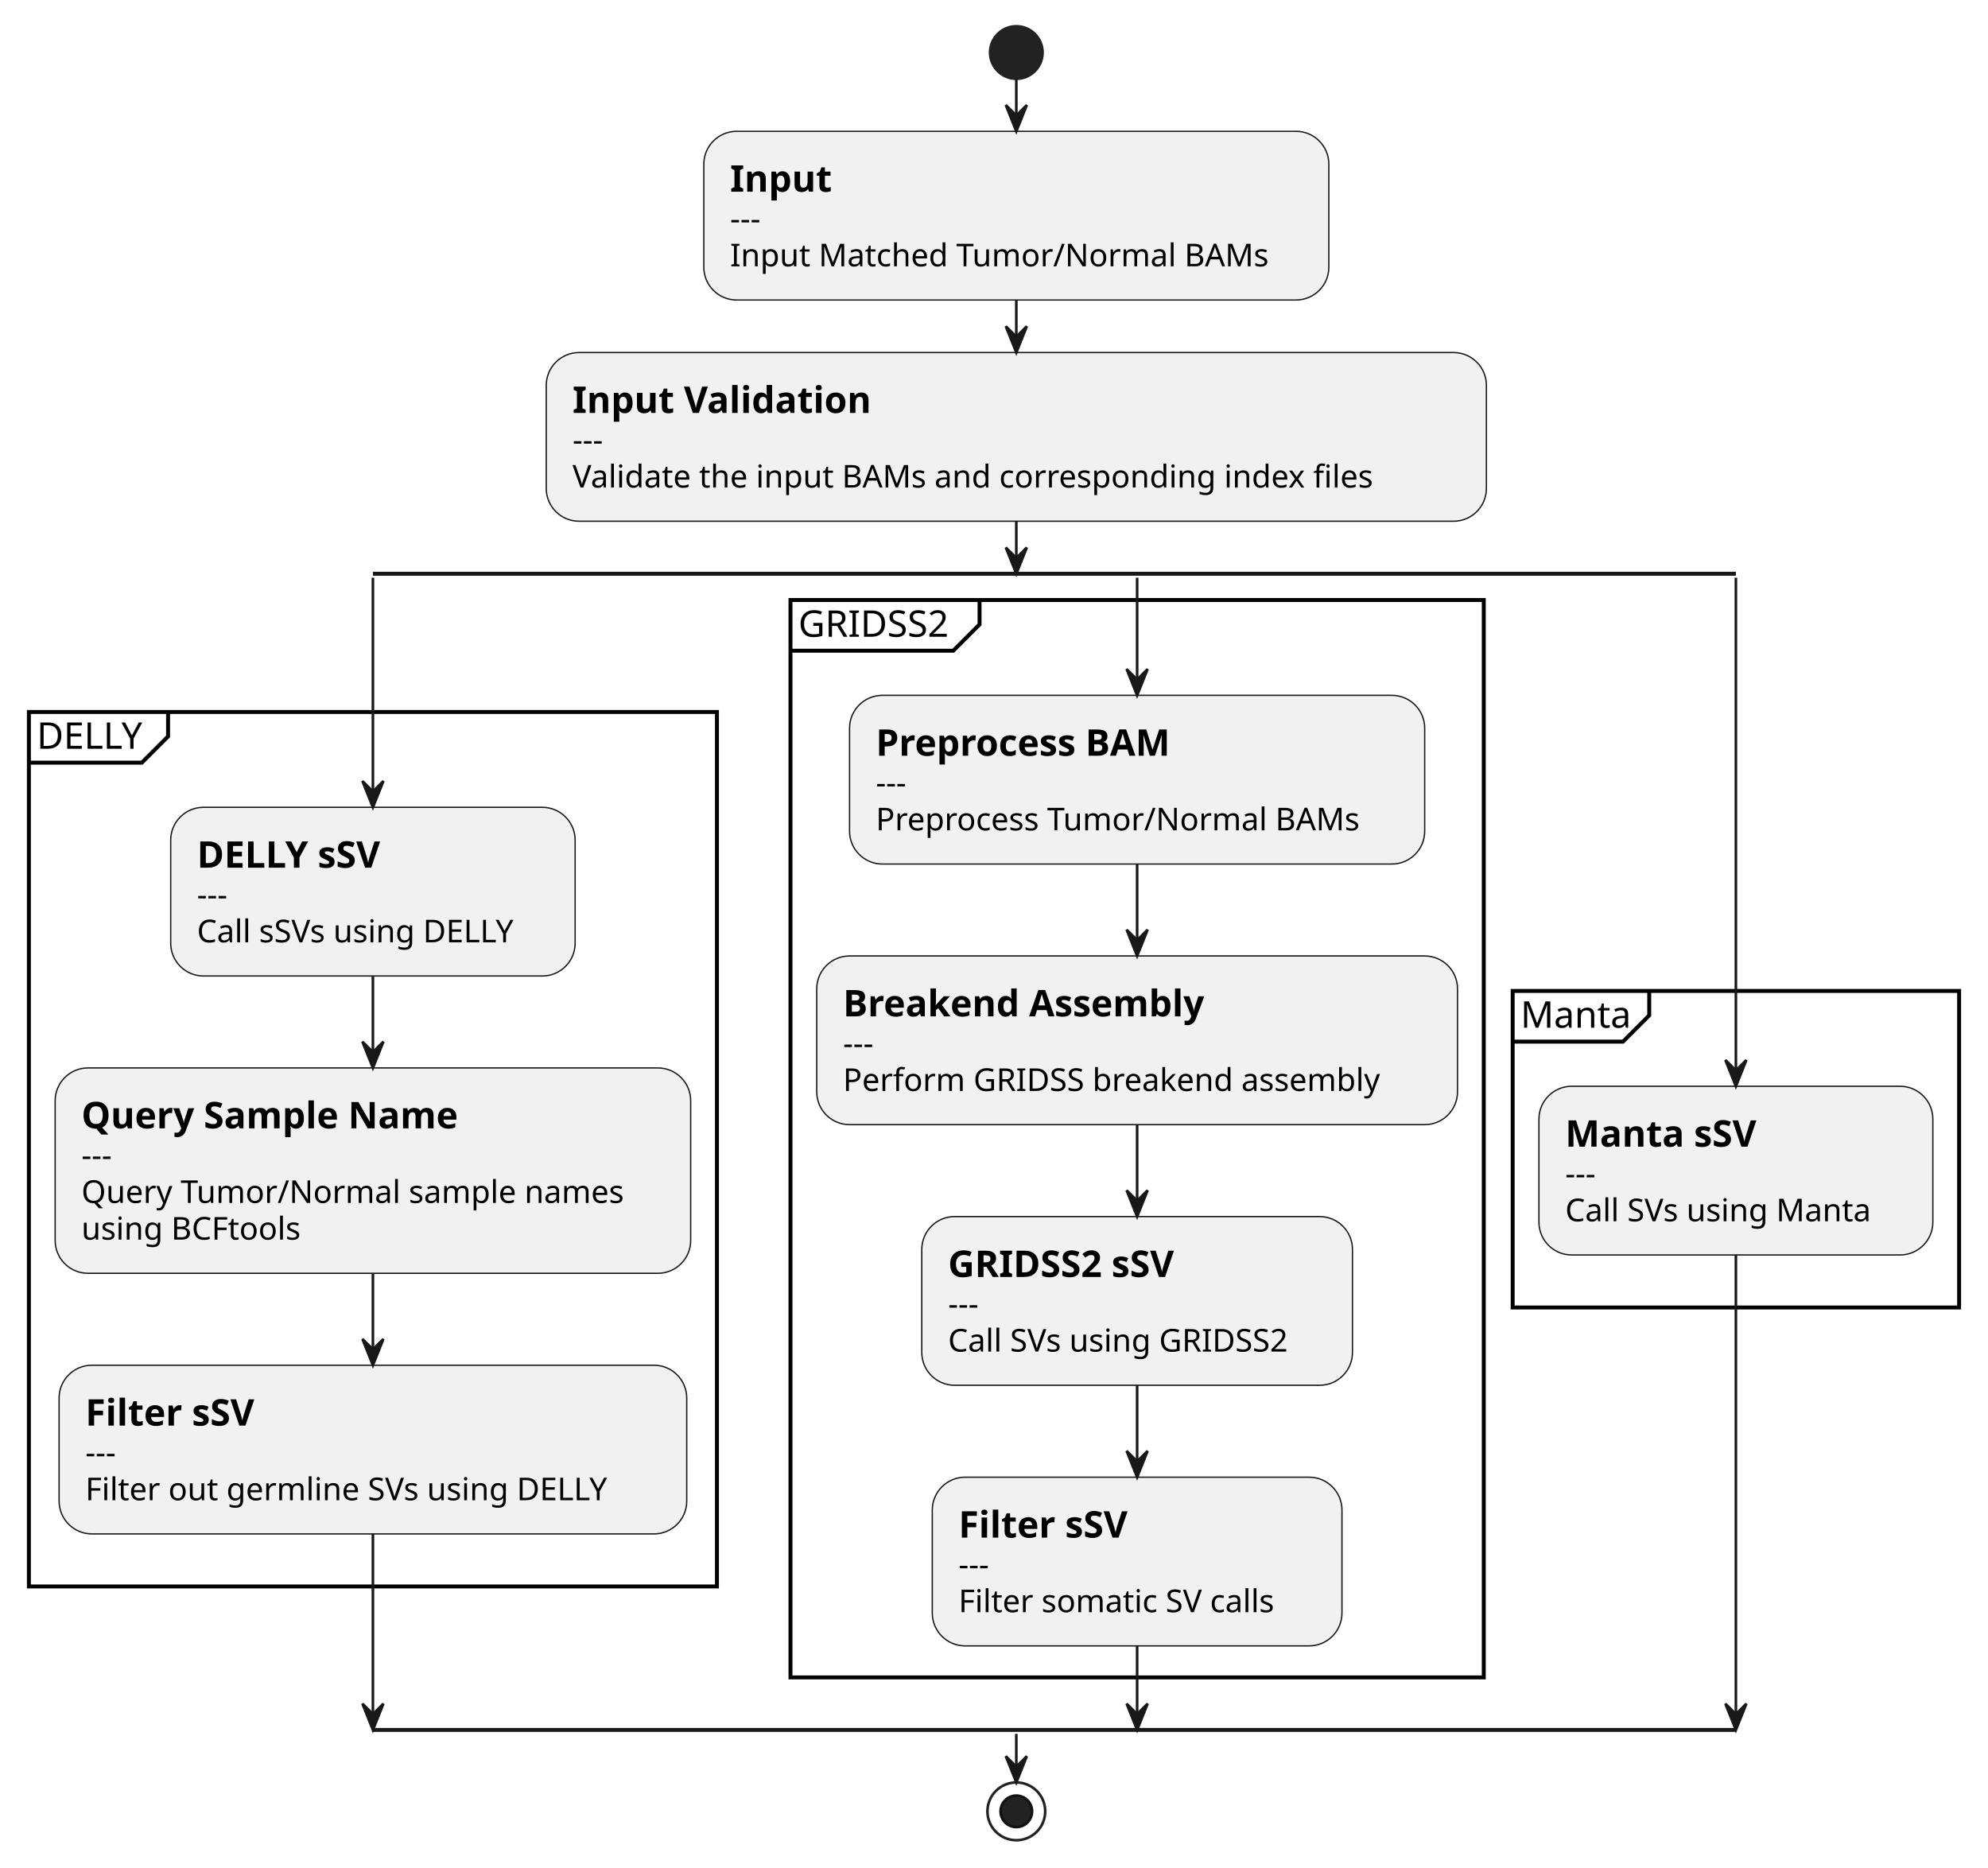
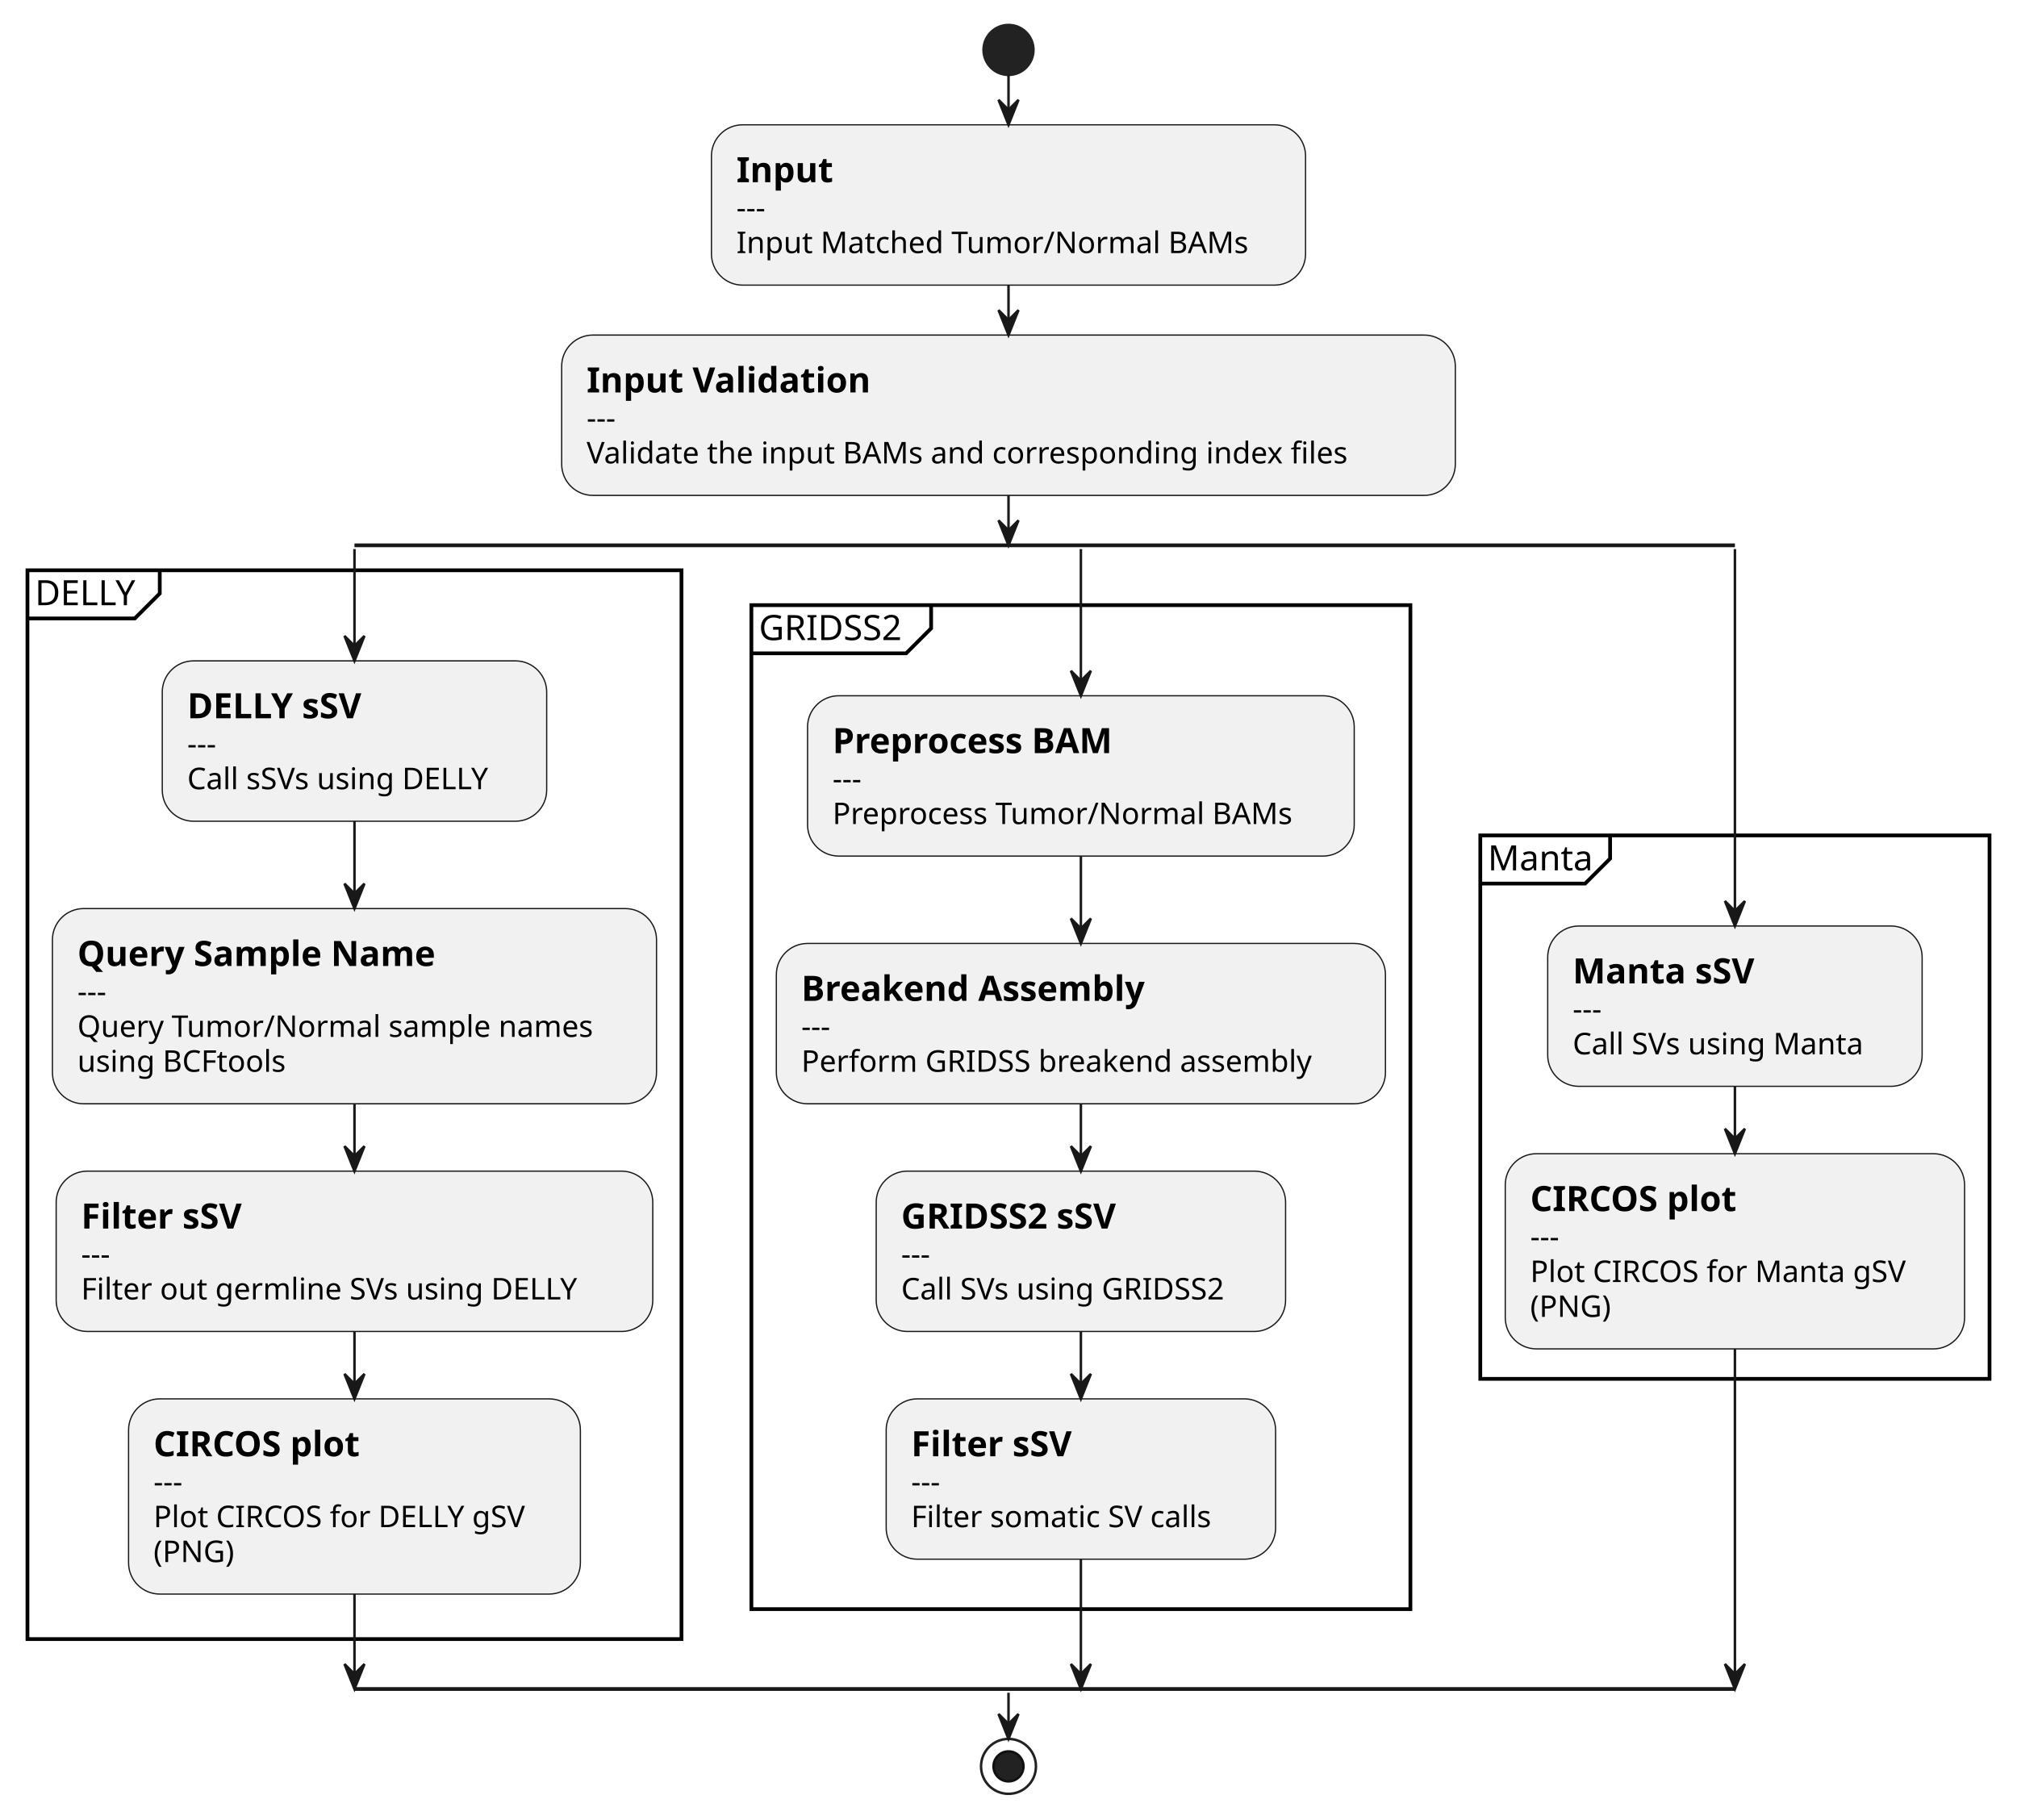
- <svg xmlns="http://www.w3.org/2000/svg" contentStyleType="text/css" height="711px" preserveAspectRatio="none" style="width:757px;height:711px;background:#FFFFFF;" version="1.1" viewBox="0 0 757 711" width="757px" zoomAndPan="magnify">
+ <svg xmlns="http://www.w3.org/2000/svg" contentStyleType="text/css" height="729px" preserveAspectRatio="none" style="width:808px;height:729px;background:#FFFFFF;" version="1.1" viewBox="0 0 808 729" width="808px" zoomAndPan="magnify">
  <defs />
  <g>
-     <ellipse cx="387" cy="20" fill="#222222" rx="10" ry="10" style="stroke:#222222;stroke-width:1.0;" />
-     <rect fill="#F1F1F1" height="64.234" rx="12.5" ry="12.5" style="stroke:#181818;stroke-width:0.5;" width="238" x="268" y="50" />
-     <text fill="#000000" font-family="sans-serif" font-size="14" font-weight="bold" lengthAdjust="spacing" textLength="40" x="278" y="72.995">Input</text>
-     <text fill="#000000" font-family="sans-serif" font-size="12" lengthAdjust="spacing" textLength="12" x="278" y="87.436">---</text>
-     <text fill="#000000" font-family="sans-serif" font-size="12" lengthAdjust="spacing" textLength="218" x="278" y="101.404">Input Matched Tumor/Normal BAMs</text>
-     <rect fill="#F1F1F1" height="64.234" rx="12.5" ry="12.5" style="stroke:#181818;stroke-width:0.5;" width="358" x="208" y="134.234" />
-     <text fill="#000000" font-family="sans-serif" font-size="14" font-weight="bold" lengthAdjust="spacing" textLength="122" x="218" y="157.23">Input Validation</text>
-     <text fill="#000000" font-family="sans-serif" font-size="12" lengthAdjust="spacing" textLength="12" x="218" y="171.67">---</text>
-     <text fill="#000000" font-family="sans-serif" font-size="12" lengthAdjust="spacing" textLength="338" x="218" y="185.639">Validate the input BAMs and corresponding index files</text>
-     <line style="stroke:#181818;stroke-width:1.5;" x1="142" x2="661" y1="218.469" y2="218.469" />
-     <rect fill="none" height="332.969" style="stroke:#000000;stroke-width:1.5;" width="262" x="11" y="271.102" />
-     <path d="M64,271.102 L64,280.398 L54,290.398 L11,290.398 " fill="none" style="stroke:#000000;stroke-width:1.5;" />
-     <text fill="#000000" font-family="sans-serif" font-size="14" lengthAdjust="spacing" textLength="43" x="14" y="285.097">DELLY</text>
-     <rect fill="#F1F1F1" height="64.234" rx="12.5" ry="12.5" style="stroke:#181818;stroke-width:0.5;" width="154" x="65" y="307.398" />
-     <text fill="#000000" font-family="sans-serif" font-size="14" font-weight="bold" lengthAdjust="spacing" textLength="83" x="75" y="330.394">DELLY sSV</text>
-     <text fill="#000000" font-family="sans-serif" font-size="12" lengthAdjust="spacing" textLength="12" x="75" y="344.834">---</text>
-     <text fill="#000000" font-family="sans-serif" font-size="12" lengthAdjust="spacing" textLength="134" x="75" y="358.803">Call sSVs using DELLY</text>
-     <rect fill="#F1F1F1" height="78.203" rx="12.5" ry="12.5" style="stroke:#181818;stroke-width:0.5;" width="242" x="21" y="406.633" />
-     <text fill="#000000" font-family="sans-serif" font-size="14" font-weight="bold" lengthAdjust="spacing" textLength="159" x="31" y="429.628">Query Sample Name</text>
-     <text fill="#000000" font-family="sans-serif" font-size="12" lengthAdjust="spacing" textLength="12" x="31" y="444.068">---</text>
-     <text fill="#000000" font-family="sans-serif" font-size="12" lengthAdjust="spacing" textLength="222" x="31" y="458.037">Query Tumor/Normal sample names</text>
-     <text fill="#000000" font-family="sans-serif" font-size="12" lengthAdjust="spacing" textLength="92" x="31" y="472.006">using BCFtools</text>
-     <rect fill="#F1F1F1" height="64.234" rx="12.5" ry="12.5" style="stroke:#181818;stroke-width:0.5;" width="239" x="22.5" y="519.836" />
-     <text fill="#000000" font-family="sans-serif" font-size="14" font-weight="bold" lengthAdjust="spacing" textLength="75" x="32.5" y="542.831">Filter sSV</text>
-     <text fill="#000000" font-family="sans-serif" font-size="12" lengthAdjust="spacing" textLength="12" x="32.5" y="557.271">---</text>
-     <text fill="#000000" font-family="sans-serif" font-size="12" lengthAdjust="spacing" textLength="219" x="32.5" y="571.24">Filter out germline SVs using DELLY</text>
-     <rect fill="none" height="410.234" style="stroke:#000000;stroke-width:1.5;" width="264" x="301" y="228.469" />
-     <path d="M373,228.469 L373,237.766 L363,247.766 L301,247.766 " fill="none" style="stroke:#000000;stroke-width:1.5;" />
-     <text fill="#000000" font-family="sans-serif" font-size="14" lengthAdjust="spacing" textLength="62" x="304" y="242.464">GRIDSS2</text>
-     <rect fill="#F1F1F1" height="64.234" rx="12.5" ry="12.5" style="stroke:#181818;stroke-width:0.5;" width="219" x="323.5" y="264.766" />
-     <text fill="#000000" font-family="sans-serif" font-size="14" font-weight="bold" lengthAdjust="spacing" textLength="130" x="333.5" y="287.761">Preprocess BAM</text>
-     <text fill="#000000" font-family="sans-serif" font-size="12" lengthAdjust="spacing" textLength="12" x="333.5" y="302.201">---</text>
-     <text fill="#000000" font-family="sans-serif" font-size="12" lengthAdjust="spacing" textLength="199" x="333.5" y="316.17">Preprocess Tumor/Normal BAMs</text>
-     <rect fill="#F1F1F1" height="64.234" rx="12.5" ry="12.5" style="stroke:#181818;stroke-width:0.5;" width="244" x="311" y="364" />
-     <text fill="#000000" font-family="sans-serif" font-size="14" font-weight="bold" lengthAdjust="spacing" textLength="156" x="321" y="386.995">Breakend Assembly</text>
-     <text fill="#000000" font-family="sans-serif" font-size="12" lengthAdjust="spacing" textLength="12" x="321" y="401.435">---</text>
-     <text fill="#000000" font-family="sans-serif" font-size="12" lengthAdjust="spacing" textLength="224" x="321" y="415.404">Perform GRIDSS breakend assembly</text>
-     <rect fill="#F1F1F1" height="64.234" rx="12.5" ry="12.5" style="stroke:#181818;stroke-width:0.5;" width="164" x="351" y="463.234" />
-     <text fill="#000000" font-family="sans-serif" font-size="14" font-weight="bold" lengthAdjust="spacing" textLength="102" x="361" y="486.229">GRIDSS2 sSV</text>
-     <text fill="#000000" font-family="sans-serif" font-size="12" lengthAdjust="spacing" textLength="12" x="361" y="500.67">---</text>
-     <text fill="#000000" font-family="sans-serif" font-size="12" lengthAdjust="spacing" textLength="144" x="361" y="514.639">Call SVs using GRIDSS2</text>
-     <rect fill="#F1F1F1" height="64.234" rx="12.5" ry="12.5" style="stroke:#181818;stroke-width:0.5;" width="156" x="355" y="562.469" />
-     <text fill="#000000" font-family="sans-serif" font-size="14" font-weight="bold" lengthAdjust="spacing" textLength="75" x="365" y="585.464">Filter sSV</text>
-     <text fill="#000000" font-family="sans-serif" font-size="12" lengthAdjust="spacing" textLength="12" x="365" y="599.904">---</text>
-     <text fill="#000000" font-family="sans-serif" font-size="12" lengthAdjust="spacing" textLength="136" x="365" y="613.873">Filter somatic SV calls</text>
-     <rect fill="none" height="120.531" style="stroke:#000000;stroke-width:1.5;" width="170" x="576" y="377.32" />
-     <path d="M628,377.32 L628,386.617 L618,396.617 L576,396.617 " fill="none" style="stroke:#000000;stroke-width:1.5;" />
-     <text fill="#000000" font-family="sans-serif" font-size="14" lengthAdjust="spacing" textLength="42" x="579" y="391.315">Manta</text>
-     <rect fill="#F1F1F1" height="64.234" rx="12.5" ry="12.5" style="stroke:#181818;stroke-width:0.5;" width="150" x="586" y="413.617" />
-     <text fill="#000000" font-family="sans-serif" font-size="14" font-weight="bold" lengthAdjust="spacing" textLength="82" x="596" y="436.612">Manta sSV</text>
-     <text fill="#000000" font-family="sans-serif" font-size="12" lengthAdjust="spacing" textLength="12" x="596" y="451.053">---</text>
-     <text fill="#000000" font-family="sans-serif" font-size="12" lengthAdjust="spacing" textLength="130" x="596" y="465.022">Call SVs using Manta</text>
-     <line style="stroke:#181818;stroke-width:1.5;" x1="142" x2="661" y1="658.703" y2="658.703" />
-     <ellipse cx="387" cy="689.703" rx="11" ry="11" style="stroke:#222222;stroke-width:1.0;fill:none;" />
-     <ellipse cx="387" cy="689.703" fill="#222222" rx="6" ry="6" style="stroke:#111111;stroke-width:1.0;" />
-     <line style="stroke:#181818;stroke-width:1.0;" x1="387" x2="387" y1="30" y2="50" />
-     <polygon fill="#181818" points="383,40,387,50,391,40,387,44" style="stroke:#181818;stroke-width:1.0;" />
-     <line style="stroke:#181818;stroke-width:1.0;" x1="387" x2="387" y1="114.234" y2="134.234" />
-     <polygon fill="#181818" points="383,124.234,387,134.234,391,124.234,387,128.234" style="stroke:#181818;stroke-width:1.0;" />
-     <line style="stroke:#181818;stroke-width:1.0;" x1="142" x2="142" y1="371.633" y2="406.633" />
-     <polygon fill="#181818" points="138,396.633,142,406.633,146,396.633,142,400.633" style="stroke:#181818;stroke-width:1.0;" />
-     <line style="stroke:#181818;stroke-width:1.0;" x1="142" x2="142" y1="484.836" y2="519.836" />
-     <polygon fill="#181818" points="138,509.836,142,519.836,146,509.836,142,513.836" style="stroke:#181818;stroke-width:1.0;" />
-     <line style="stroke:#181818;stroke-width:1.0;" x1="433" x2="433" y1="329" y2="364" />
-     <polygon fill="#181818" points="429,354,433,364,437,354,433,358" style="stroke:#181818;stroke-width:1.0;" />
-     <line style="stroke:#181818;stroke-width:1.0;" x1="433" x2="433" y1="428.234" y2="463.234" />
-     <polygon fill="#181818" points="429,453.234,433,463.234,437,453.234,433,457.234" style="stroke:#181818;stroke-width:1.0;" />
-     <line style="stroke:#181818;stroke-width:1.0;" x1="433" x2="433" y1="527.469" y2="562.469" />
-     <polygon fill="#181818" points="429,552.469,433,562.469,437,552.469,433,556.469" style="stroke:#181818;stroke-width:1.0;" />
-     <line style="stroke:#181818;stroke-width:1.0;" x1="142" x2="142" y1="219.969" y2="307.398" />
-     <polygon fill="#181818" points="138,297.398,142,307.398,146,297.398,142,301.398" style="stroke:#181818;stroke-width:1.0;" />
-     <line style="stroke:#181818;stroke-width:1.0;" x1="433" x2="433" y1="219.969" y2="264.766" />
-     <polygon fill="#181818" points="429,254.766,433,264.766,437,254.766,433,258.766" style="stroke:#181818;stroke-width:1.0;" />
-     <line style="stroke:#181818;stroke-width:1.0;" x1="661" x2="661" y1="219.969" y2="413.617" />
-     <polygon fill="#181818" points="657,403.617,661,413.617,665,403.617,661,407.617" style="stroke:#181818;stroke-width:1.0;" />
-     <line style="stroke:#181818;stroke-width:1.0;" x1="142" x2="142" y1="584.07" y2="658.703" />
-     <polygon fill="#181818" points="138,648.703,142,658.703,146,648.703,142,652.703" style="stroke:#181818;stroke-width:1.0;" />
-     <line style="stroke:#181818;stroke-width:1.0;" x1="433" x2="433" y1="626.703" y2="658.703" />
-     <polygon fill="#181818" points="429,648.703,433,658.703,437,648.703,433,652.703" style="stroke:#181818;stroke-width:1.0;" />
-     <line style="stroke:#181818;stroke-width:1.0;" x1="661" x2="661" y1="477.852" y2="658.703" />
-     <polygon fill="#181818" points="657,648.703,661,658.703,665,648.703,661,652.703" style="stroke:#181818;stroke-width:1.0;" />
-     <line style="stroke:#181818;stroke-width:1.0;" x1="387" x2="387" y1="198.469" y2="218.469" />
-     <polygon fill="#181818" points="383,208.469,387,218.469,391,208.469,387,212.469" style="stroke:#181818;stroke-width:1.0;" />
-     <line style="stroke:#181818;stroke-width:1.0;" x1="387" x2="387" y1="660.203" y2="678.703" />
-     <polygon fill="#181818" points="383,668.703,387,678.703,391,668.703,387,672.703" style="stroke:#181818;stroke-width:1.0;" />
+     <ellipse cx="404" cy="20" fill="#222222" rx="10" ry="10" style="stroke:#222222;stroke-width:1.0;" />
+     <rect fill="#F1F1F1" height="64.234" rx="12.5" ry="12.5" style="stroke:#181818;stroke-width:0.5;" width="238" x="285" y="50" />
+     <text fill="#000000" font-family="sans-serif" font-size="14" font-weight="bold" lengthAdjust="spacing" textLength="40" x="295" y="72.995">Input</text>
+     <text fill="#000000" font-family="sans-serif" font-size="12" lengthAdjust="spacing" textLength="12" x="295" y="87.436">---</text>
+     <text fill="#000000" font-family="sans-serif" font-size="12" lengthAdjust="spacing" textLength="218" x="295" y="101.404">Input Matched Tumor/Normal BAMs</text>
+     <rect fill="#F1F1F1" height="64.234" rx="12.5" ry="12.5" style="stroke:#181818;stroke-width:0.5;" width="358" x="225" y="134.234" />
+     <text fill="#000000" font-family="sans-serif" font-size="14" font-weight="bold" lengthAdjust="spacing" textLength="122" x="235" y="157.23">Input Validation</text>
+     <text fill="#000000" font-family="sans-serif" font-size="12" lengthAdjust="spacing" textLength="12" x="235" y="171.67">---</text>
+     <text fill="#000000" font-family="sans-serif" font-size="12" lengthAdjust="spacing" textLength="338" x="235" y="185.639">Validate the input BAMs and corresponding index files</text>
+     <line style="stroke:#181818;stroke-width:1.5;" x1="142" x2="695" y1="218.469" y2="218.469" />
+     <rect fill="none" height="428.188" style="stroke:#000000;stroke-width:1.5;" width="262" x="11" y="228.469" />
+     <path d="M64,228.469 L64,237.766 L54,247.766 L11,247.766 " fill="none" style="stroke:#000000;stroke-width:1.5;" />
+     <text fill="#000000" font-family="sans-serif" font-size="14" lengthAdjust="spacing" textLength="43" x="14" y="242.464">DELLY</text>
+     <rect fill="#F1F1F1" height="64.234" rx="12.5" ry="12.5" style="stroke:#181818;stroke-width:0.5;" width="154" x="65" y="264.766" />
+     <text fill="#000000" font-family="sans-serif" font-size="14" font-weight="bold" lengthAdjust="spacing" textLength="83" x="75" y="287.761">DELLY sSV</text>
+     <text fill="#000000" font-family="sans-serif" font-size="12" lengthAdjust="spacing" textLength="12" x="75" y="302.201">---</text>
+     <text fill="#000000" font-family="sans-serif" font-size="12" lengthAdjust="spacing" textLength="134" x="75" y="316.17">Call sSVs using DELLY</text>
+     <rect fill="#F1F1F1" height="78.203" rx="12.5" ry="12.5" style="stroke:#181818;stroke-width:0.5;" width="242" x="21" y="364" />
+     <text fill="#000000" font-family="sans-serif" font-size="14" font-weight="bold" lengthAdjust="spacing" textLength="159" x="31" y="386.995">Query Sample Name</text>
+     <text fill="#000000" font-family="sans-serif" font-size="12" lengthAdjust="spacing" textLength="12" x="31" y="401.435">---</text>
+     <text fill="#000000" font-family="sans-serif" font-size="12" lengthAdjust="spacing" textLength="222" x="31" y="415.404">Query Tumor/Normal sample names</text>
+     <text fill="#000000" font-family="sans-serif" font-size="12" lengthAdjust="spacing" textLength="92" x="31" y="429.373">using BCFtools</text>
+     <rect fill="#F1F1F1" height="64.234" rx="12.5" ry="12.5" style="stroke:#181818;stroke-width:0.5;" width="239" x="22.5" y="469.188" />
+     <text fill="#000000" font-family="sans-serif" font-size="14" font-weight="bold" lengthAdjust="spacing" textLength="75" x="32.5" y="492.183">Filter sSV</text>
+     <text fill="#000000" font-family="sans-serif" font-size="12" lengthAdjust="spacing" textLength="12" x="32.5" y="506.623">---</text>
+     <text fill="#000000" font-family="sans-serif" font-size="12" lengthAdjust="spacing" textLength="219" x="32.5" y="520.592">Filter out germline SVs using DELLY</text>
+     <rect fill="#F1F1F1" height="78.203" rx="12.5" ry="12.5" style="stroke:#181818;stroke-width:0.5;" width="181" x="51.5" y="560.422" />
+     <text fill="#000000" font-family="sans-serif" font-size="14" font-weight="bold" lengthAdjust="spacing" textLength="93" x="61.5" y="583.417">CIRCOS plot</text>
+     <text fill="#000000" font-family="sans-serif" font-size="12" lengthAdjust="spacing" textLength="12" x="61.5" y="597.857">---</text>
+     <text fill="#000000" font-family="sans-serif" font-size="12" lengthAdjust="spacing" textLength="161" x="61.5" y="611.826">Plot CIRCOS for DELLY gSV</text>
+     <text fill="#000000" font-family="sans-serif" font-size="12" lengthAdjust="spacing" textLength="36" x="61.5" y="625.795">(PNG)</text>
+     <rect fill="none" height="402.219" style="stroke:#000000;stroke-width:1.5;" width="264" x="301" y="242.438" />
+     <path d="M373,242.438 L373,251.734 L363,261.734 L301,261.734 " fill="none" style="stroke:#000000;stroke-width:1.5;" />
+     <text fill="#000000" font-family="sans-serif" font-size="14" lengthAdjust="spacing" textLength="62" x="304" y="256.433">GRIDSS2</text>
+     <rect fill="#F1F1F1" height="64.234" rx="12.5" ry="12.5" style="stroke:#181818;stroke-width:0.5;" width="219" x="323.5" y="278.734" />
+     <text fill="#000000" font-family="sans-serif" font-size="14" font-weight="bold" lengthAdjust="spacing" textLength="130" x="333.5" y="301.729">Preprocess BAM</text>
+     <text fill="#000000" font-family="sans-serif" font-size="12" lengthAdjust="spacing" textLength="12" x="333.5" y="316.17">---</text>
+     <text fill="#000000" font-family="sans-serif" font-size="12" lengthAdjust="spacing" textLength="199" x="333.5" y="330.139">Preprocess Tumor/Normal BAMs</text>
+     <rect fill="#F1F1F1" height="64.234" rx="12.5" ry="12.5" style="stroke:#181818;stroke-width:0.5;" width="244" x="311" y="377.969" />
+     <text fill="#000000" font-family="sans-serif" font-size="14" font-weight="bold" lengthAdjust="spacing" textLength="156" x="321" y="400.964">Breakend Assembly</text>
+     <text fill="#000000" font-family="sans-serif" font-size="12" lengthAdjust="spacing" textLength="12" x="321" y="415.404">---</text>
+     <text fill="#000000" font-family="sans-serif" font-size="12" lengthAdjust="spacing" textLength="224" x="321" y="429.373">Perform GRIDSS breakend assembly</text>
+     <rect fill="#F1F1F1" height="64.234" rx="12.5" ry="12.5" style="stroke:#181818;stroke-width:0.5;" width="164" x="351" y="469.188" />
+     <text fill="#000000" font-family="sans-serif" font-size="14" font-weight="bold" lengthAdjust="spacing" textLength="102" x="361" y="492.183">GRIDSS2 sSV</text>
+     <text fill="#000000" font-family="sans-serif" font-size="12" lengthAdjust="spacing" textLength="12" x="361" y="506.623">---</text>
+     <text fill="#000000" font-family="sans-serif" font-size="12" lengthAdjust="spacing" textLength="144" x="361" y="520.592">Call SVs using GRIDSS2</text>
+     <rect fill="#F1F1F1" height="64.234" rx="12.5" ry="12.5" style="stroke:#181818;stroke-width:0.5;" width="156" x="355" y="560.422" />
+     <text fill="#000000" font-family="sans-serif" font-size="14" font-weight="bold" lengthAdjust="spacing" textLength="75" x="365" y="583.417">Filter sSV</text>
+     <text fill="#000000" font-family="sans-serif" font-size="12" lengthAdjust="spacing" textLength="12" x="365" y="597.857">---</text>
+     <text fill="#000000" font-family="sans-serif" font-size="12" lengthAdjust="spacing" textLength="136" x="365" y="611.826">Filter somatic SV calls</text>
+     <rect fill="none" height="217.719" style="stroke:#000000;stroke-width:1.5;" width="204" x="593" y="334.688" />
+     <path d="M645,334.688 L645,343.984 L635,353.984 L593,353.984 " fill="none" style="stroke:#000000;stroke-width:1.5;" />
+     <text fill="#000000" font-family="sans-serif" font-size="14" lengthAdjust="spacing" textLength="42" x="596" y="348.683">Manta</text>
+     <rect fill="#F1F1F1" height="64.234" rx="12.5" ry="12.5" style="stroke:#181818;stroke-width:0.5;" width="150" x="620" y="370.984" />
+     <text fill="#000000" font-family="sans-serif" font-size="14" font-weight="bold" lengthAdjust="spacing" textLength="82" x="630" y="393.979">Manta sSV</text>
+     <text fill="#000000" font-family="sans-serif" font-size="12" lengthAdjust="spacing" textLength="12" x="630" y="408.42">---</text>
+     <text fill="#000000" font-family="sans-serif" font-size="12" lengthAdjust="spacing" textLength="130" x="630" y="422.389">Call SVs using Manta</text>
+     <rect fill="#F1F1F1" height="78.203" rx="12.5" ry="12.5" style="stroke:#181818;stroke-width:0.5;" width="184" x="603" y="462.203" />
+     <text fill="#000000" font-family="sans-serif" font-size="14" font-weight="bold" lengthAdjust="spacing" textLength="93" x="613" y="485.198">CIRCOS plot</text>
+     <text fill="#000000" font-family="sans-serif" font-size="12" lengthAdjust="spacing" textLength="12" x="613" y="499.639">---</text>
+     <text fill="#000000" font-family="sans-serif" font-size="12" lengthAdjust="spacing" textLength="164" x="613" y="513.607">Plot CIRCOS for Manta gSV</text>
+     <text fill="#000000" font-family="sans-serif" font-size="12" lengthAdjust="spacing" textLength="36" x="613" y="527.576">(PNG)</text>
+     <line style="stroke:#181818;stroke-width:1.5;" x1="142" x2="695" y1="676.656" y2="676.656" />
+     <ellipse cx="404" cy="707.656" rx="11" ry="11" style="stroke:#222222;stroke-width:1.0;fill:none;" />
+     <ellipse cx="404" cy="707.656" fill="#222222" rx="6" ry="6" style="stroke:#111111;stroke-width:1.0;" />
+     <line style="stroke:#181818;stroke-width:1.0;" x1="404" x2="404" y1="30" y2="50" />
+     <polygon fill="#181818" points="400,40,404,50,408,40,404,44" style="stroke:#181818;stroke-width:1.0;" />
+     <line style="stroke:#181818;stroke-width:1.0;" x1="404" x2="404" y1="114.234" y2="134.234" />
+     <polygon fill="#181818" points="400,124.234,404,134.234,408,124.234,404,128.234" style="stroke:#181818;stroke-width:1.0;" />
+     <line style="stroke:#181818;stroke-width:1.0;" x1="142" x2="142" y1="329" y2="364" />
+     <polygon fill="#181818" points="138,354,142,364,146,354,142,358" style="stroke:#181818;stroke-width:1.0;" />
+     <line style="stroke:#181818;stroke-width:1.0;" x1="142" x2="142" y1="442.203" y2="469.188" />
+     <polygon fill="#181818" points="138,459.188,142,469.188,146,459.188,142,463.188" style="stroke:#181818;stroke-width:1.0;" />
+     <line style="stroke:#181818;stroke-width:1.0;" x1="142" x2="142" y1="533.422" y2="560.422" />
+     <polygon fill="#181818" points="138,550.422,142,560.422,146,550.422,142,554.422" style="stroke:#181818;stroke-width:1.0;" />
+     <line style="stroke:#181818;stroke-width:1.0;" x1="433" x2="433" y1="342.969" y2="377.969" />
+     <polygon fill="#181818" points="429,367.969,433,377.969,437,367.969,433,371.969" style="stroke:#181818;stroke-width:1.0;" />
+     <line style="stroke:#181818;stroke-width:1.0;" x1="433" x2="433" y1="442.203" y2="469.188" />
+     <polygon fill="#181818" points="429,459.188,433,469.188,437,459.188,433,463.188" style="stroke:#181818;stroke-width:1.0;" />
+     <line style="stroke:#181818;stroke-width:1.0;" x1="433" x2="433" y1="533.422" y2="560.422" />
+     <polygon fill="#181818" points="429,550.422,433,560.422,437,550.422,433,554.422" style="stroke:#181818;stroke-width:1.0;" />
+     <line style="stroke:#181818;stroke-width:1.0;" x1="695" x2="695" y1="435.219" y2="462.203" />
+     <polygon fill="#181818" points="691,452.203,695,462.203,699,452.203,695,456.203" style="stroke:#181818;stroke-width:1.0;" />
+     <line style="stroke:#181818;stroke-width:1.0;" x1="142" x2="142" y1="219.969" y2="264.766" />
+     <polygon fill="#181818" points="138,254.766,142,264.766,146,254.766,142,258.766" style="stroke:#181818;stroke-width:1.0;" />
+     <line style="stroke:#181818;stroke-width:1.0;" x1="433" x2="433" y1="219.969" y2="278.734" />
+     <polygon fill="#181818" points="429,268.734,433,278.734,437,268.734,433,272.734" style="stroke:#181818;stroke-width:1.0;" />
+     <line style="stroke:#181818;stroke-width:1.0;" x1="695" x2="695" y1="219.969" y2="370.984" />
+     <polygon fill="#181818" points="691,360.984,695,370.984,699,360.984,695,364.984" style="stroke:#181818;stroke-width:1.0;" />
+     <line style="stroke:#181818;stroke-width:1.0;" x1="142" x2="142" y1="638.625" y2="676.656" />
+     <polygon fill="#181818" points="138,666.656,142,676.656,146,666.656,142,670.656" style="stroke:#181818;stroke-width:1.0;" />
+     <line style="stroke:#181818;stroke-width:1.0;" x1="433" x2="433" y1="624.656" y2="676.656" />
+     <polygon fill="#181818" points="429,666.656,433,676.656,437,666.656,433,670.656" style="stroke:#181818;stroke-width:1.0;" />
+     <line style="stroke:#181818;stroke-width:1.0;" x1="695" x2="695" y1="540.406" y2="676.656" />
+     <polygon fill="#181818" points="691,666.656,695,676.656,699,666.656,695,670.656" style="stroke:#181818;stroke-width:1.0;" />
+     <line style="stroke:#181818;stroke-width:1.0;" x1="404" x2="404" y1="198.469" y2="218.469" />
+     <polygon fill="#181818" points="400,208.469,404,218.469,408,208.469,404,212.469" style="stroke:#181818;stroke-width:1.0;" />
+     <line style="stroke:#181818;stroke-width:1.0;" x1="404" x2="404" y1="678.156" y2="696.656" />
+     <polygon fill="#181818" points="400,686.656,404,696.656,408,686.656,404,690.656" style="stroke:#181818;stroke-width:1.0;" />
  </g>
</svg>
